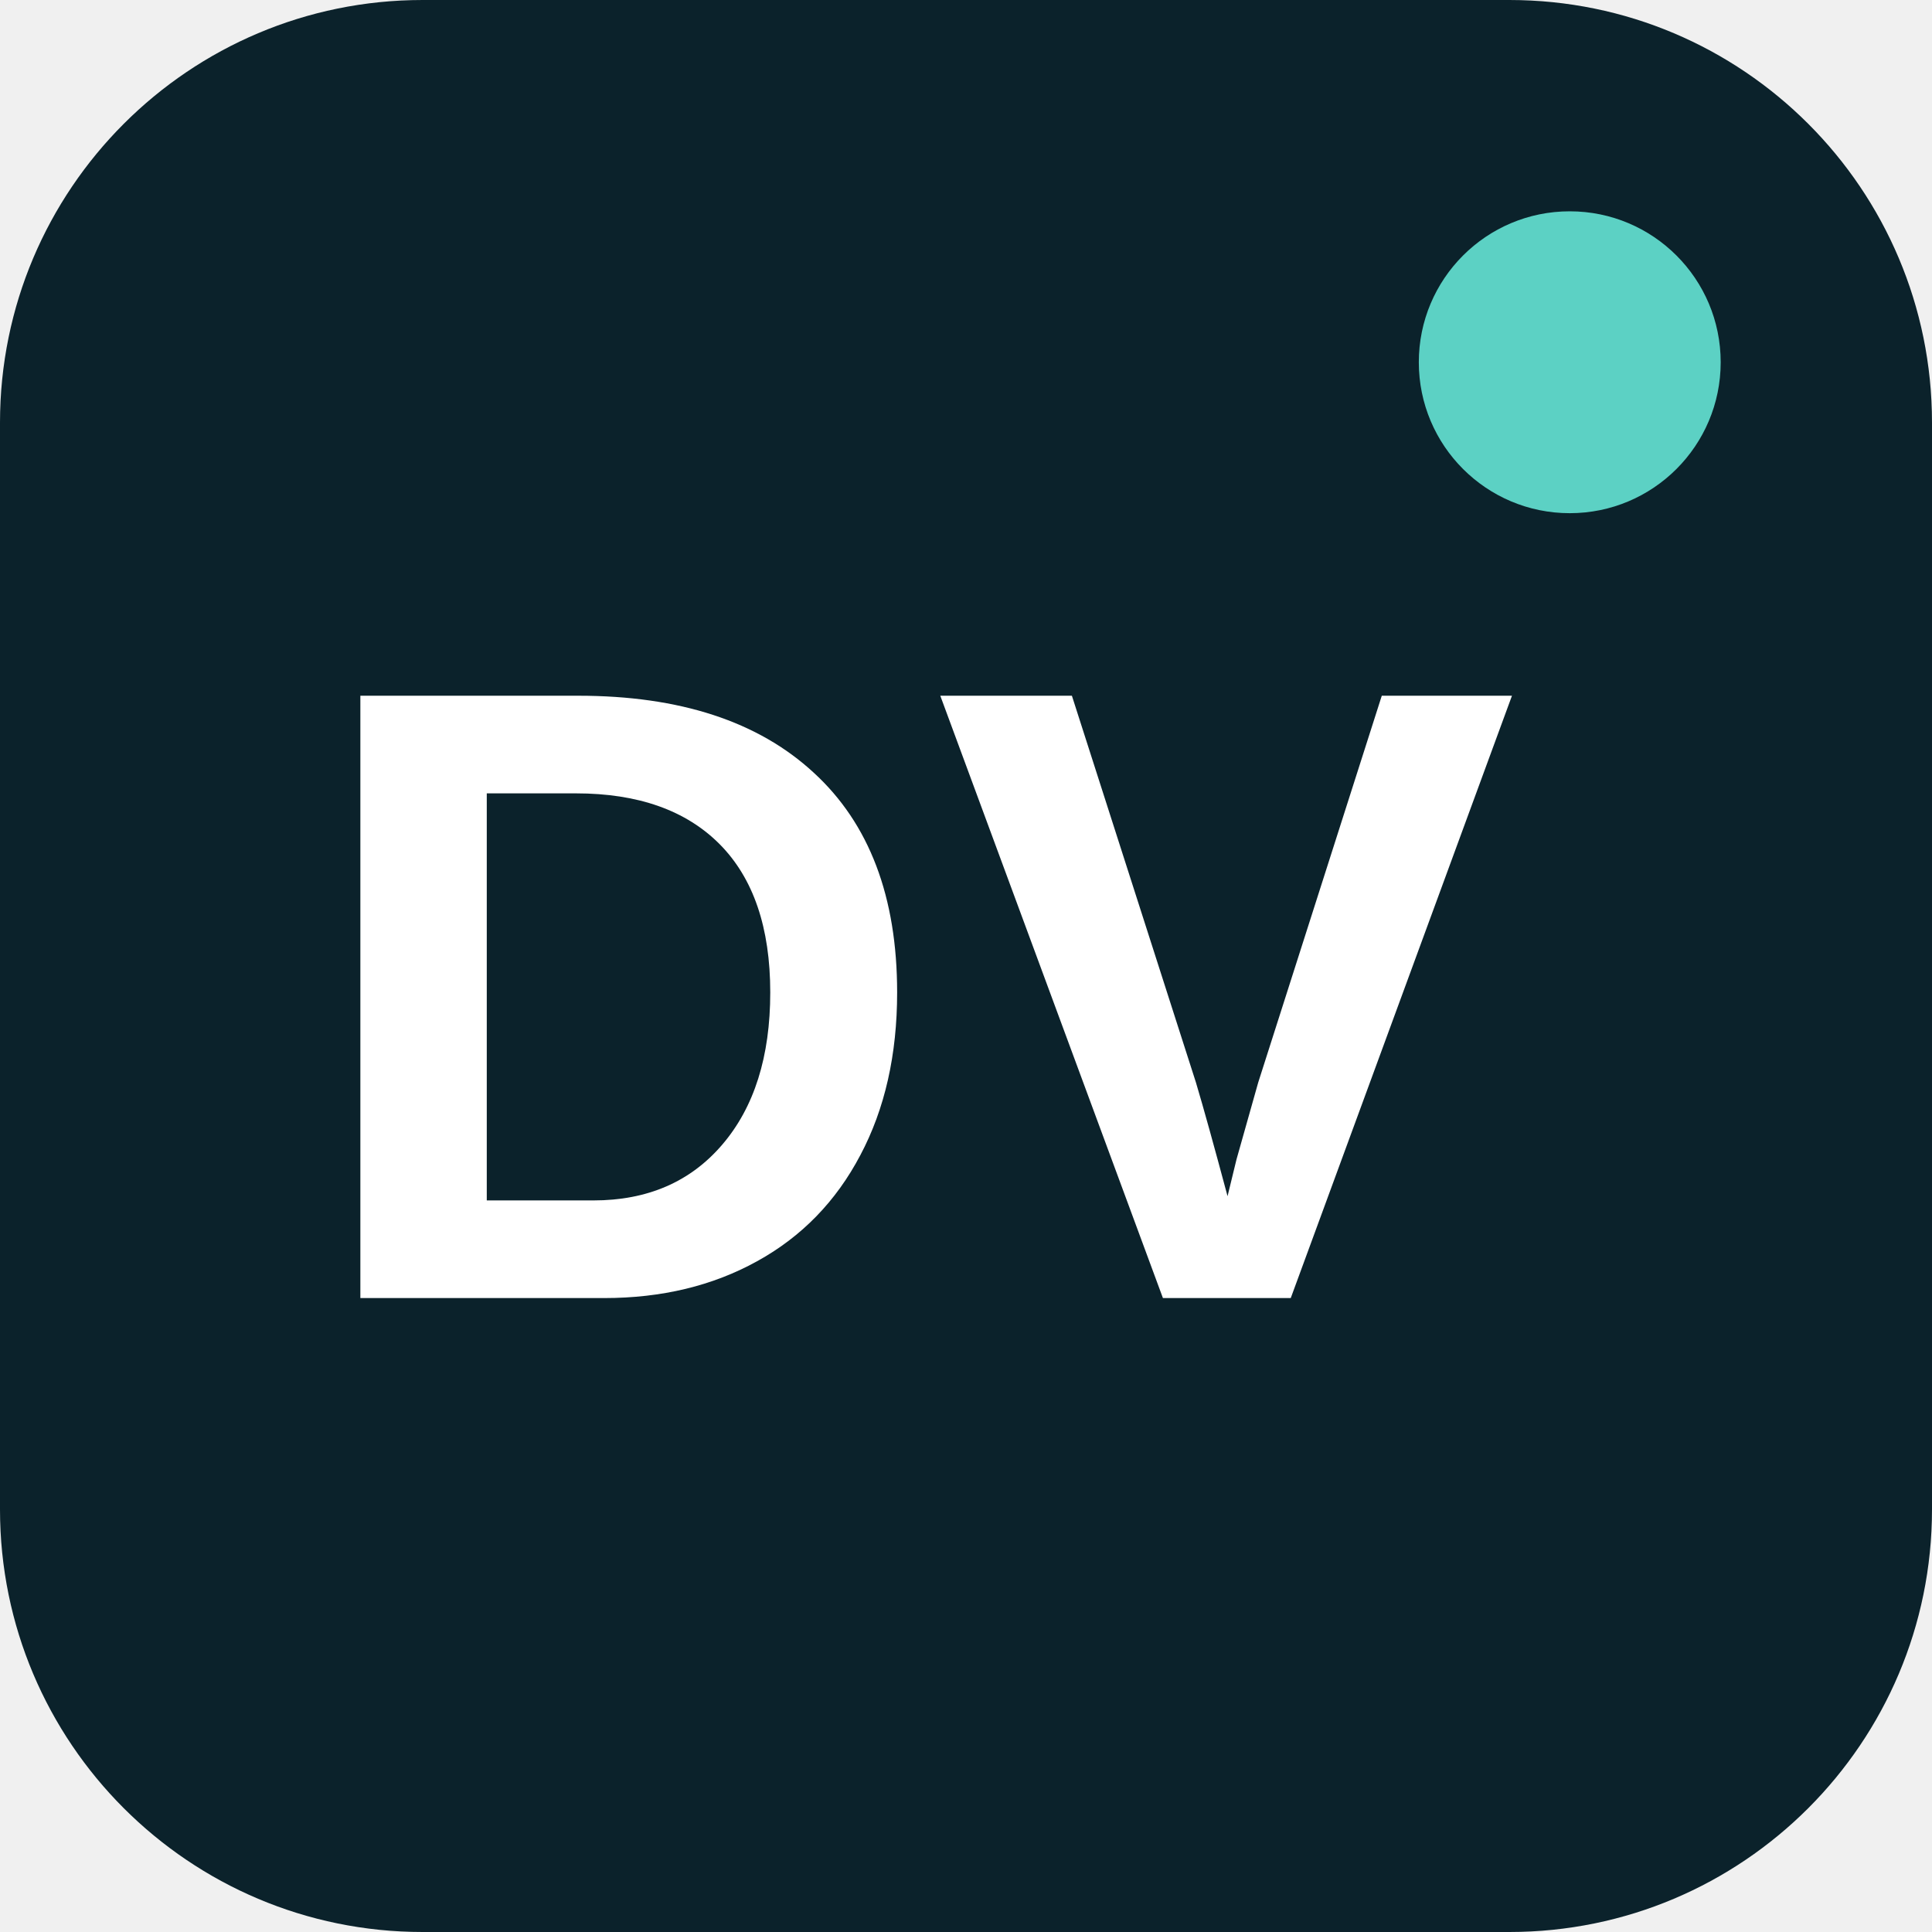
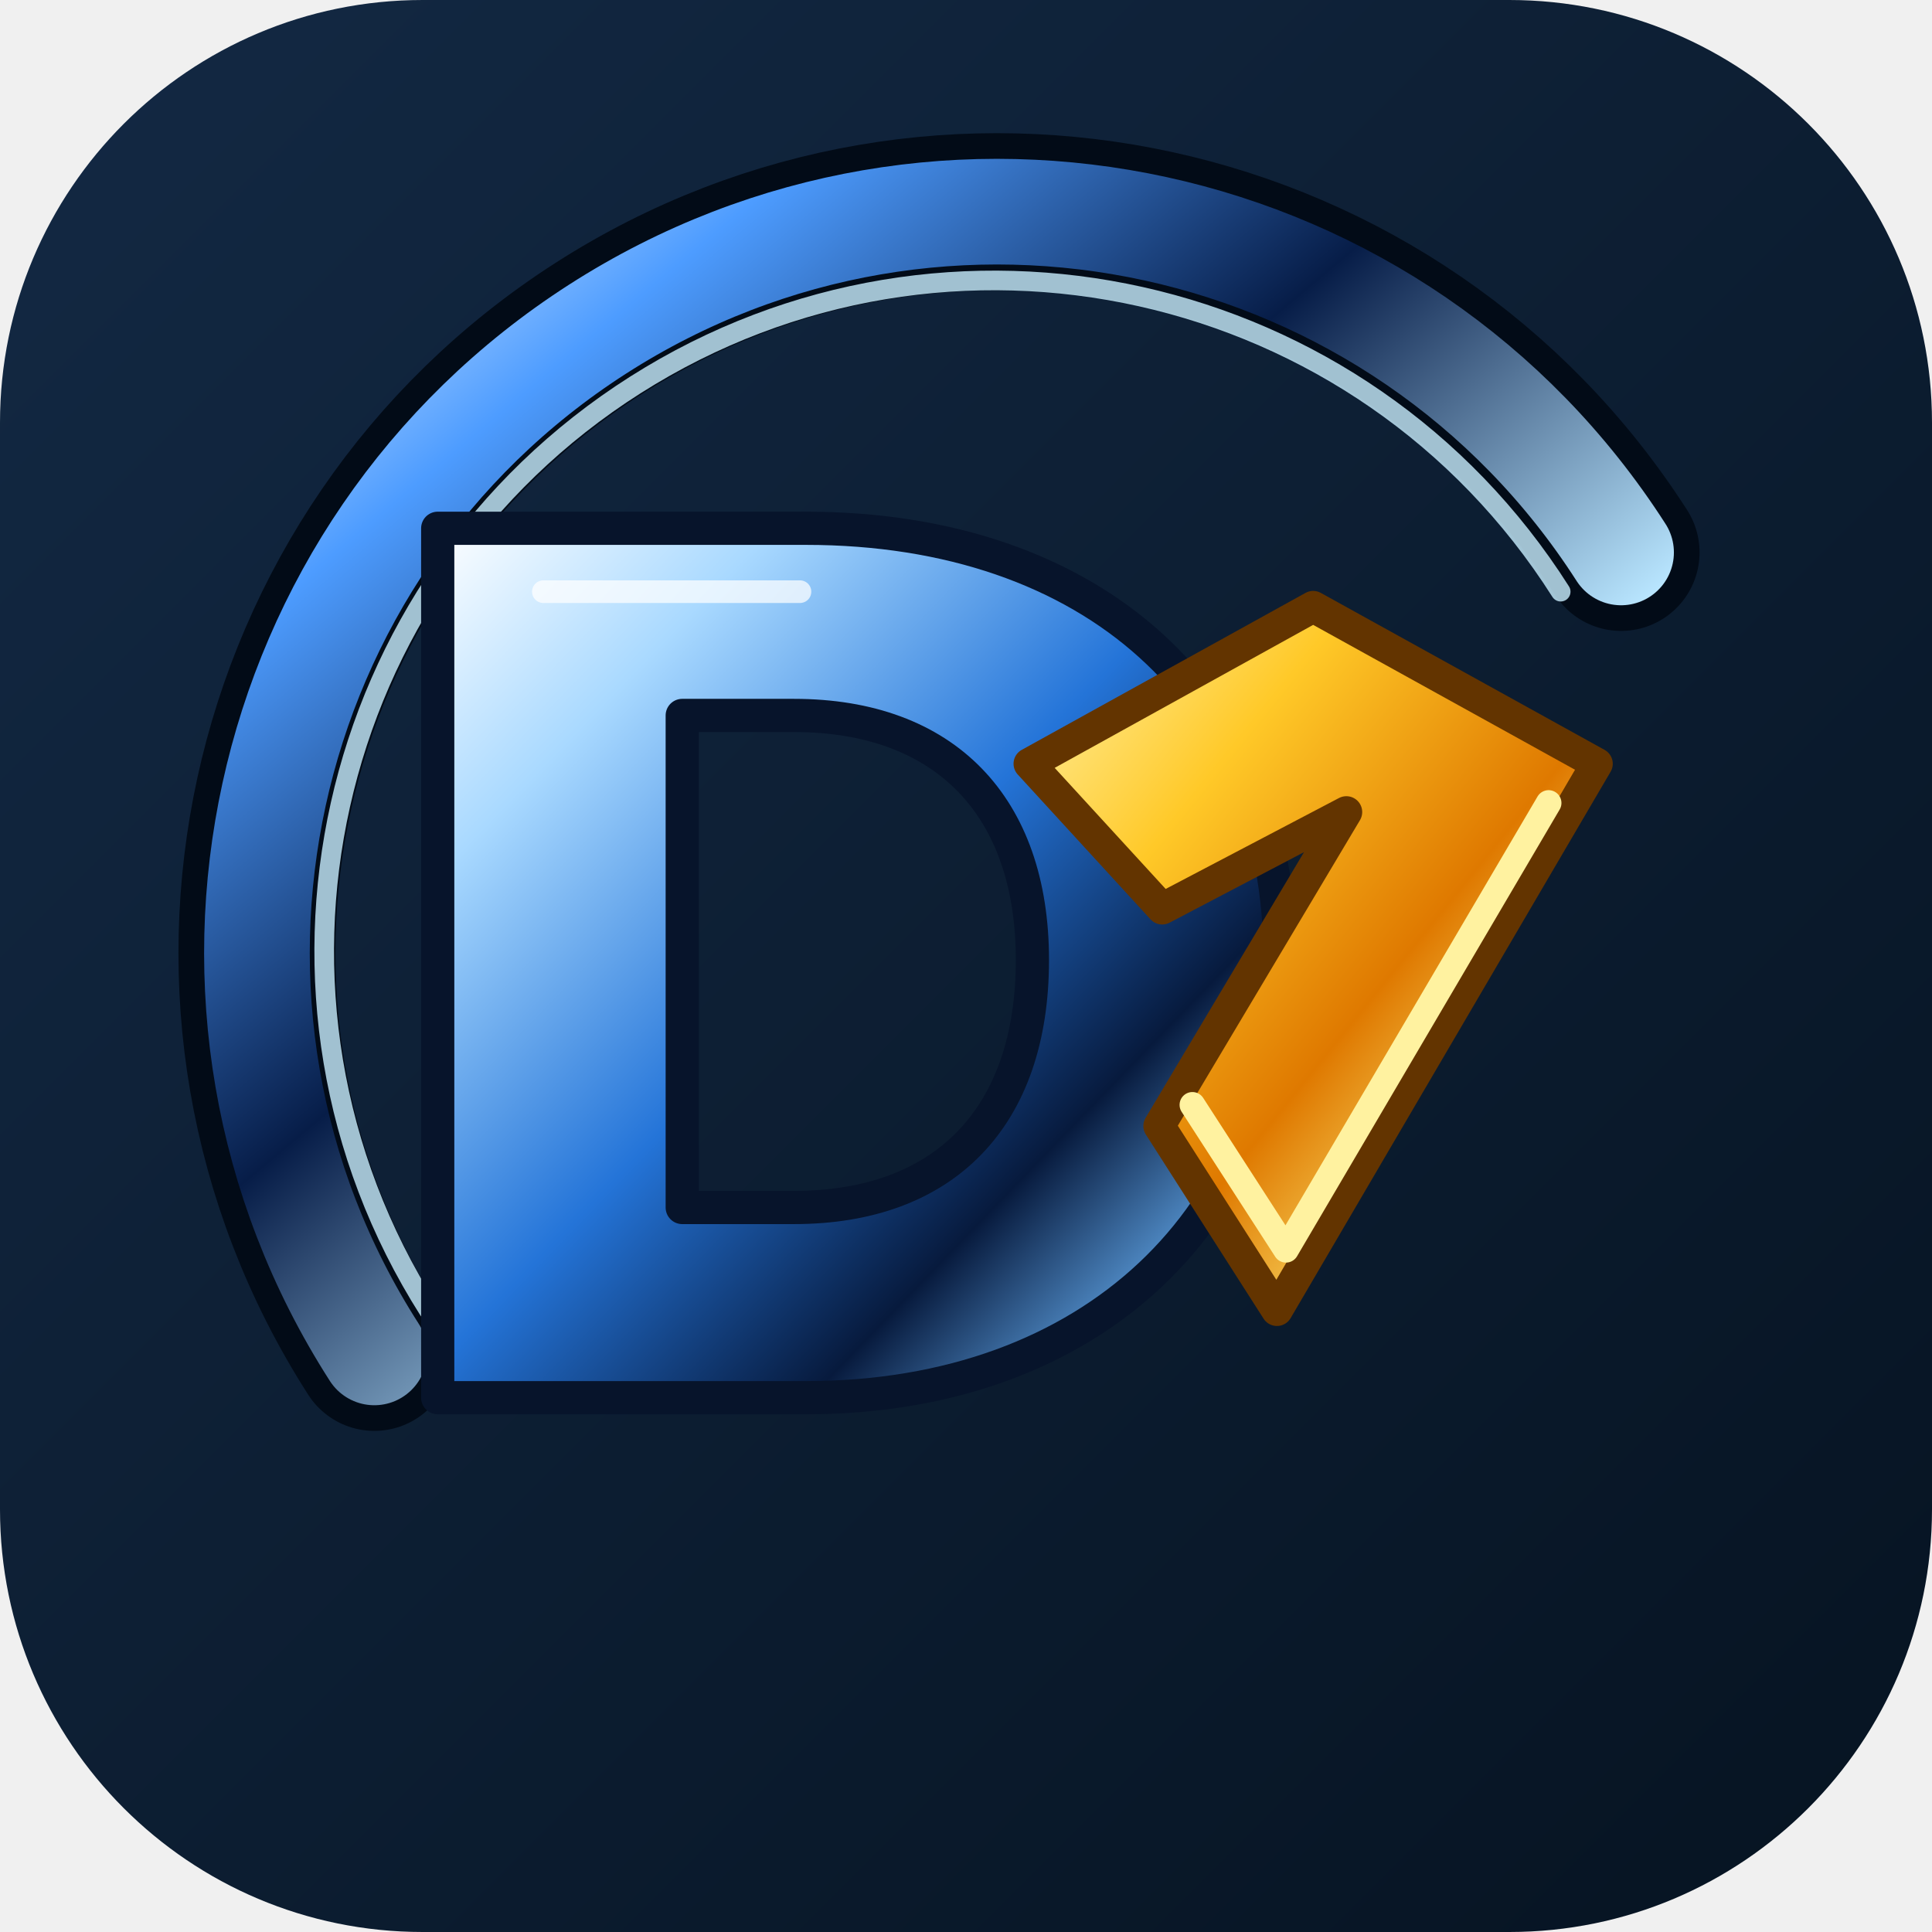
- <svg xmlns="http://www.w3.org/2000/svg" viewBox="0 0 64 64">
-   <rect width="64" height="64" rx="14" fill="#0b222b" />
-   <text x="10" y="43" font-family="Arial,sans-serif" font-size="29" font-weight="700" fill="#fff">DV</text>
-   <circle cx="52" cy="12" r="5" fill="#5cd1c4" />
+ <svg xmlns="http://www.w3.org/2000/svg" viewBox="0 0 64 64" role="img" aria-label="Design Vision DV">
+   <defs>
+     <linearGradient id="ring" x1="0" y1="0" x2="1" y2="1">
+       <stop offset="0" stop-color="#f4fbff" />
+       <stop offset=".18" stop-color="#4d9cff" />
+       <stop offset=".42" stop-color="#071d48" />
+       <stop offset=".68" stop-color="#b9e6ff" />
+       <stop offset="1" stop-color="#123d83" />
+     </linearGradient>
+     <linearGradient id="steel" x1="0" y1="0" x2="1" y2="1">
+       <stop offset="0" stop-color="#ffffff" />
+       <stop offset=".2" stop-color="#a9d9ff" />
+       <stop offset=".48" stop-color="#2474d8" />
+       <stop offset=".72" stop-color="#071a3d" />
+       <stop offset=".9" stop-color="#6ebaff" />
+       <stop offset="1" stop-color="#eaf8ff" />
+     </linearGradient>
+     <linearGradient id="gold" x1="0" y1="0" x2="1" y2="1">
+       <stop offset="0" stop-color="#fff5b2" />
+       <stop offset=".28" stop-color="#ffc928" />
+       <stop offset=".58" stop-color="#df7900" />
+       <stop offset=".82" stop-color="#fff07b" />
+       <stop offset="1" stop-color="#bf5b00" />
+     </linearGradient>
+     <linearGradient id="background" x1="0" y1="0" x2="1" y2="1">
+       <stop offset="0" stop-color="#132944" />
+       <stop offset="1" stop-color="#061321" />
+     </linearGradient>
+   </defs>
+   <rect width="64" height="64" rx="14" fill="url(#background)" />
+   <path d="M12.4 44.8A24 24 0 1 1 53.7 18.3" fill="none" stroke="#020b17" stroke-width="5.2" stroke-linecap="round" />
+   <path d="M12.4 44.8A24 24 0 1 1 53.7 18.3" fill="none" stroke="url(#ring)" stroke-width="3.5" stroke-linecap="round" />
+   <path d="M14.2 43.4A21.8 21.8 0 1 1 51.7 19.6" fill="none" stroke="#c9eeff" stroke-opacity=".8" stroke-width=".65" stroke-linecap="round" />
+   <path d="M14.5 17.5h12.2c9.5 0 15.7 5.6 15.7 14.2s-6.2 14.6-15.7 14.6H14.5V17.5Zm8.1 6.2v16.3h3.7c5 0 7.9-3 7.9-8.2 0-5.1-2.9-8.1-7.9-8.1h-3.7Z" fill="url(#steel)" fill-rule="evenodd" stroke="#07142b" stroke-width="1.1" stroke-linejoin="round" />
+   <path d="M18 19.6h8.5" fill="none" stroke="#fff" stroke-opacity=".72" stroke-width=".75" stroke-linecap="round" />
+   <path d="m34.1 25.3 9.4-5.2 9.4 5.2-10.6 18.1-3.9-6.1 6.2-10.4-6.1 3.2-4.4-4.8Z" fill="url(#gold)" stroke="#633400" stroke-width="1.05" stroke-linejoin="round" />
+   <path d="m39.5 36.6 3.1 4.8 8.7-14.8" fill="none" stroke="#fff2a0" stroke-width=".85" stroke-linecap="round" stroke-linejoin="round" />
</svg>
